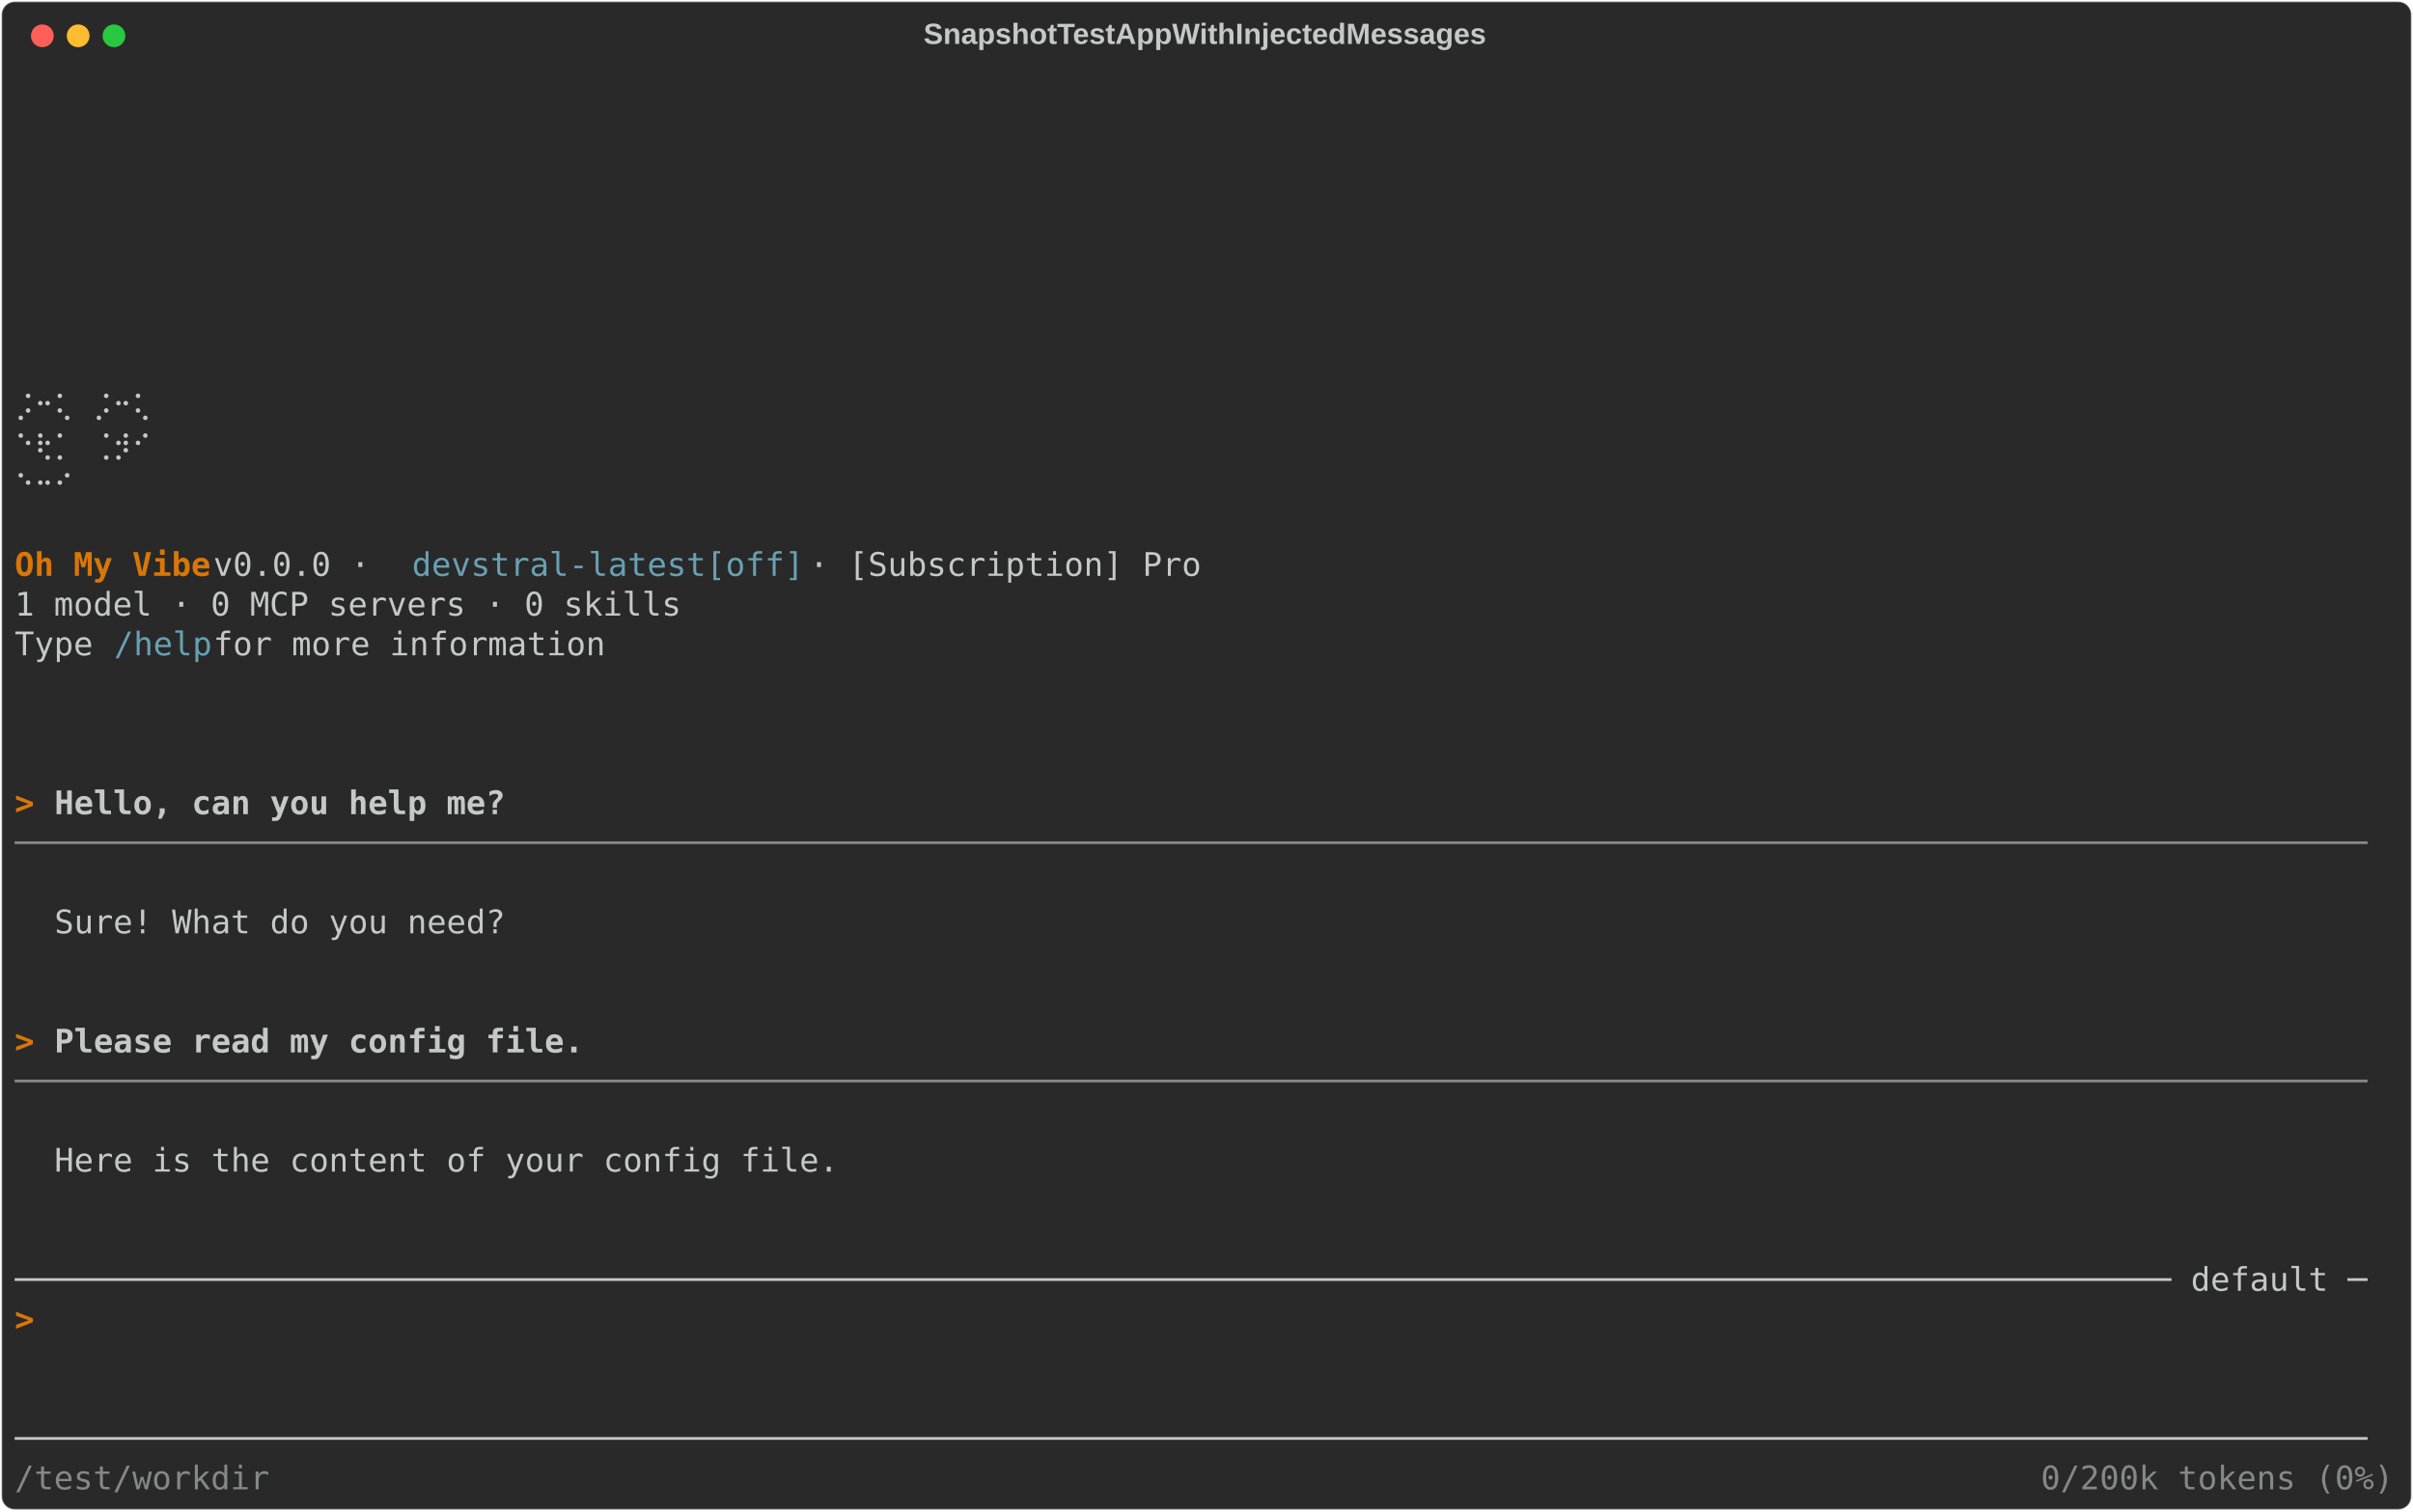
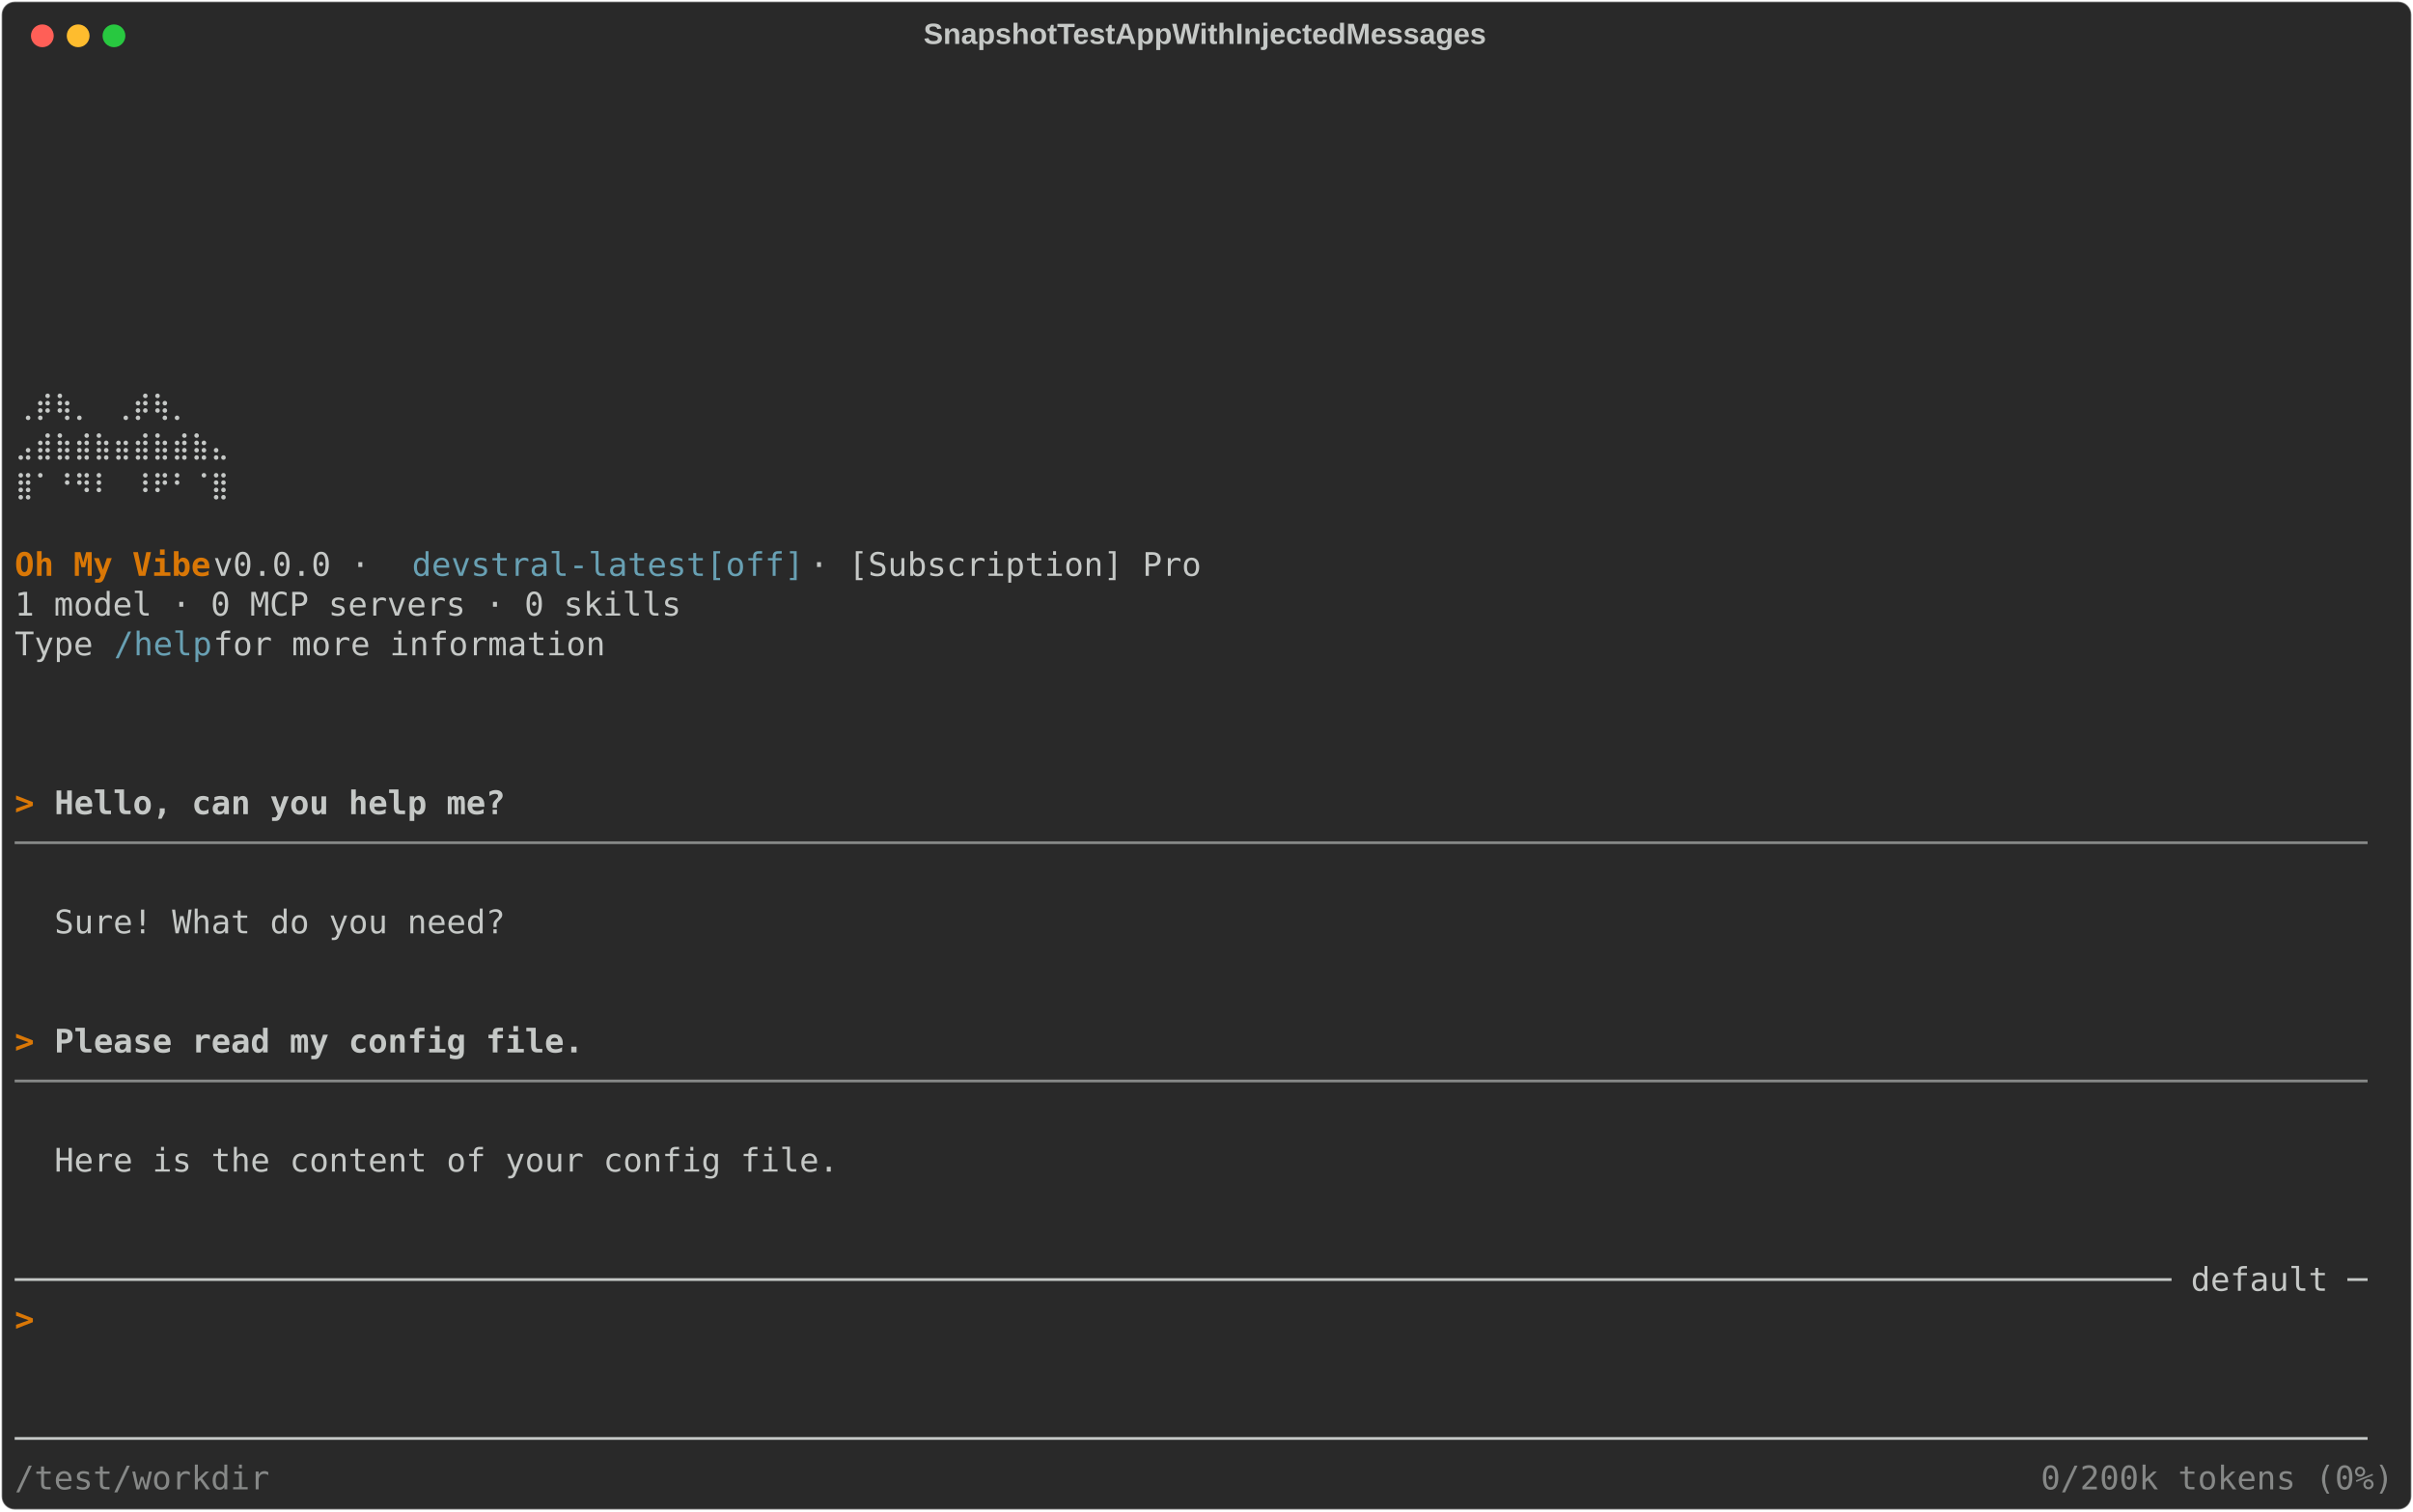
<svg xmlns="http://www.w3.org/2000/svg" class="rich-terminal" viewBox="0 0 1482 928.4">
  <style>

    @font-face {
        font-family: "Fira Code";
        src: local("FiraCode-Regular"),
                url("https://cdnjs.cloudflare.com/ajax/libs/firacode/6.2.0/woff2/FiraCode-Regular.woff2") format("woff2"),
                url("https://cdnjs.cloudflare.com/ajax/libs/firacode/6.2.0/woff/FiraCode-Regular.woff") format("woff");
        font-style: normal;
        font-weight: 400;
    }
    @font-face {
        font-family: "Fira Code";
        src: local("FiraCode-Bold"),
                url("https://cdnjs.cloudflare.com/ajax/libs/firacode/6.2.0/woff2/FiraCode-Bold.woff2") format("woff2"),
                url("https://cdnjs.cloudflare.com/ajax/libs/firacode/6.2.0/woff/FiraCode-Bold.woff") format("woff");
        font-style: bold;
        font-weight: 700;
    }

    .terminal-matrix {
        font-family: Fira Code, monospace;
        font-size: 20px;
        line-height: 24.4px;
        font-variant-east-asian: full-width;
    }

    .terminal-title {
        font-size: 18px;
        font-weight: bold;
        font-family: arial;
    }

    .terminal-r1 { fill: #c5c8c6 }
.terminal-r2 { fill: #d97706;font-weight: bold }
.terminal-r3 { fill: #68a0b3 }
.terminal-r4 { fill: #c5c8c6;font-weight: bold }
.terminal-r5 { fill: #868887 }
    </style>
  <defs>
    <clipPath id="terminal-clip-terminal">
      <rect x="0" y="0" width="1463.0" height="877.4" />
    </clipPath>
    <clipPath id="terminal-line-0">
      <rect x="0" y="1.5" width="1464" height="24.65" />
    </clipPath>
    <clipPath id="terminal-line-1">
      <rect x="0" y="25.9" width="1464" height="24.65" />
    </clipPath>
    <clipPath id="terminal-line-2">
      <rect x="0" y="50.3" width="1464" height="24.65" />
    </clipPath>
    <clipPath id="terminal-line-3">
      <rect x="0" y="74.7" width="1464" height="24.65" />
    </clipPath>
    <clipPath id="terminal-line-4">
      <rect x="0" y="99.1" width="1464" height="24.65" />
    </clipPath>
    <clipPath id="terminal-line-5">
      <rect x="0" y="123.5" width="1464" height="24.65" />
    </clipPath>
    <clipPath id="terminal-line-6">
      <rect x="0" y="147.9" width="1464" height="24.65" />
    </clipPath>
    <clipPath id="terminal-line-7">
      <rect x="0" y="172.3" width="1464" height="24.65" />
    </clipPath>
    <clipPath id="terminal-line-8">
      <rect x="0" y="196.7" width="1464" height="24.65" />
    </clipPath>
    <clipPath id="terminal-line-9">
      <rect x="0" y="221.1" width="1464" height="24.65" />
    </clipPath>
    <clipPath id="terminal-line-10">
      <rect x="0" y="245.5" width="1464" height="24.65" />
    </clipPath>
    <clipPath id="terminal-line-11">
      <rect x="0" y="269.9" width="1464" height="24.65" />
    </clipPath>
    <clipPath id="terminal-line-12">
      <rect x="0" y="294.3" width="1464" height="24.65" />
    </clipPath>
    <clipPath id="terminal-line-13">
      <rect x="0" y="318.7" width="1464" height="24.65" />
    </clipPath>
    <clipPath id="terminal-line-14">
      <rect x="0" y="343.1" width="1464" height="24.65" />
    </clipPath>
    <clipPath id="terminal-line-15">
      <rect x="0" y="367.5" width="1464" height="24.65" />
    </clipPath>
    <clipPath id="terminal-line-16">
      <rect x="0" y="391.9" width="1464" height="24.65" />
    </clipPath>
    <clipPath id="terminal-line-17">
      <rect x="0" y="416.3" width="1464" height="24.65" />
    </clipPath>
    <clipPath id="terminal-line-18">
      <rect x="0" y="440.7" width="1464" height="24.65" />
    </clipPath>
    <clipPath id="terminal-line-19">
      <rect x="0" y="465.1" width="1464" height="24.65" />
    </clipPath>
    <clipPath id="terminal-line-20">
      <rect x="0" y="489.5" width="1464" height="24.65" />
    </clipPath>
    <clipPath id="terminal-line-21">
      <rect x="0" y="513.9" width="1464" height="24.65" />
    </clipPath>
    <clipPath id="terminal-line-22">
      <rect x="0" y="538.3" width="1464" height="24.65" />
    </clipPath>
    <clipPath id="terminal-line-23">
      <rect x="0" y="562.7" width="1464" height="24.65" />
    </clipPath>
    <clipPath id="terminal-line-24">
      <rect x="0" y="587.1" width="1464" height="24.65" />
    </clipPath>
    <clipPath id="terminal-line-25">
      <rect x="0" y="611.5" width="1464" height="24.65" />
    </clipPath>
    <clipPath id="terminal-line-26">
      <rect x="0" y="635.9" width="1464" height="24.65" />
    </clipPath>
    <clipPath id="terminal-line-27">
      <rect x="0" y="660.3" width="1464" height="24.65" />
    </clipPath>
    <clipPath id="terminal-line-28">
      <rect x="0" y="684.7" width="1464" height="24.65" />
    </clipPath>
    <clipPath id="terminal-line-29">
      <rect x="0" y="709.1" width="1464" height="24.65" />
    </clipPath>
    <clipPath id="terminal-line-30">
      <rect x="0" y="733.5" width="1464" height="24.65" />
    </clipPath>
    <clipPath id="terminal-line-31">
      <rect x="0" y="757.9" width="1464" height="24.65" />
    </clipPath>
    <clipPath id="terminal-line-32">
      <rect x="0" y="782.3" width="1464" height="24.65" />
    </clipPath>
    <clipPath id="terminal-line-33">
      <rect x="0" y="806.7" width="1464" height="24.65" />
    </clipPath>
    <clipPath id="terminal-line-34">
      <rect x="0" y="831.1" width="1464" height="24.65" />
    </clipPath>
  </defs>
  <rect fill="#292929" stroke="rgba(255,255,255,0.35)" stroke-width="1" x="1" y="1" width="1480" height="926.4" rx="8" />
  <text class="terminal-title" fill="#c5c8c6" text-anchor="middle" x="740" y="27">SnapshotTestAppWithInjectedMessages</text>
  <g transform="translate(26,22)">
    <circle cx="0" cy="0" r="7" fill="#ff5f57" />
    <circle cx="22" cy="0" r="7" fill="#febc2e" />
    <circle cx="44" cy="0" r="7" fill="#28c840" />
  </g>
  <g transform="translate(9, 41)" clip-path="url(#terminal-clip-terminal)">
    <g class="terminal-matrix">
      <text class="terminal-r1" x="1464" y="20" textLength="12.2" clip-path="url(#terminal-line-0)">
</text>
      <text class="terminal-r1" x="1464" y="44.4" textLength="12.2" clip-path="url(#terminal-line-1)">
</text>
      <text class="terminal-r1" x="1464" y="68.8" textLength="12.2" clip-path="url(#terminal-line-2)">
</text>
      <text class="terminal-r1" x="1464" y="93.2" textLength="12.2" clip-path="url(#terminal-line-3)">
</text>
      <text class="terminal-r1" x="1464" y="117.6" textLength="12.2" clip-path="url(#terminal-line-4)">
</text>
      <text class="terminal-r1" x="1464" y="142" textLength="12.2" clip-path="url(#terminal-line-5)">
</text>
      <text class="terminal-r1" x="1464" y="166.4" textLength="12.2" clip-path="url(#terminal-line-6)">
</text>
      <text class="terminal-r1" x="1464" y="190.8" textLength="12.2" clip-path="url(#terminal-line-7)">
</text>
-       <text class="terminal-r1" x="0" y="215.2" textLength="134.2" clip-path="url(#terminal-line-8)">  ⡨⠒⢅ ⡨⠒⢅  </text>
+       <text class="terminal-r1" x="0" y="215.2" textLength="146.4" clip-path="url(#terminal-line-8)"> ⢀⡾⢷⡀ ⢀⡾⢷⡀  </text>
      <text class="terminal-r1" x="1464" y="215.2" textLength="12.2" clip-path="url(#terminal-line-8)">
</text>
-       <text class="terminal-r1" x="0" y="239.6" textLength="134.2" clip-path="url(#terminal-line-9)">  ⠑⢗⡁ ⢈⡺⠊  </text>
+       <text class="terminal-r1" x="0" y="239.6" textLength="146.4" clip-path="url(#terminal-line-9)">⣠⣾⣷⣾⣷⣶⣾⣷⣾⣷⣄ </text>
      <text class="terminal-r1" x="1464" y="239.6" textLength="12.2" clip-path="url(#terminal-line-9)">
</text>
-       <text class="terminal-r1" x="0" y="264" textLength="134.2" clip-path="url(#terminal-line-10)">    ⠑⠒⠊    </text>
+       <text class="terminal-r1" x="0" y="264" textLength="146.4" clip-path="url(#terminal-line-10)">⣿⠁⠘⠻⠇ ⠸⠟⠃⠈⣿ </text>
      <text class="terminal-r1" x="1464" y="264" textLength="12.2" clip-path="url(#terminal-line-10)">
</text>
      <text class="terminal-r1" x="1464" y="288.4" textLength="12.2" clip-path="url(#terminal-line-11)">
</text>
      <text class="terminal-r2" x="0" y="312.8" textLength="122" clip-path="url(#terminal-line-12)">Oh My Vibe</text>
      <text class="terminal-r1" x="122" y="312.8" textLength="122" clip-path="url(#terminal-line-12)"> v0.0.0 · </text>
      <text class="terminal-r3" x="244" y="312.8" textLength="244" clip-path="url(#terminal-line-12)">devstral-latest[off]</text>
      <text class="terminal-r1" x="488" y="312.8" textLength="256.2" clip-path="url(#terminal-line-12)"> · [Subscription] Pro</text>
      <text class="terminal-r1" x="1464" y="312.8" textLength="12.2" clip-path="url(#terminal-line-12)">
</text>
      <text class="terminal-r1" x="0" y="337.2" textLength="414.8" clip-path="url(#terminal-line-13)">1 model · 0 MCP servers · 0 skills</text>
      <text class="terminal-r1" x="1464" y="337.2" textLength="12.2" clip-path="url(#terminal-line-13)">
</text>
      <text class="terminal-r1" x="0" y="361.6" textLength="61" clip-path="url(#terminal-line-14)">Type </text>
      <text class="terminal-r3" x="61" y="361.6" textLength="61" clip-path="url(#terminal-line-14)">/help</text>
      <text class="terminal-r1" x="122" y="361.6" textLength="256.2" clip-path="url(#terminal-line-14)"> for more information</text>
      <text class="terminal-r1" x="1464" y="361.6" textLength="12.2" clip-path="url(#terminal-line-14)">
</text>
      <text class="terminal-r1" x="1464" y="386" textLength="12.2" clip-path="url(#terminal-line-15)">
</text>
      <text class="terminal-r1" x="1464" y="410.4" textLength="12.2" clip-path="url(#terminal-line-16)">
</text>
      <text class="terminal-r1" x="1464" y="434.8" textLength="12.2" clip-path="url(#terminal-line-17)">
</text>
      <text class="terminal-r2" x="0" y="459.2" textLength="24.4" clip-path="url(#terminal-line-18)">&gt; </text>
      <text class="terminal-r4" x="24.4" y="459.2" textLength="280.6" clip-path="url(#terminal-line-18)">Hello, can you help me?</text>
      <text class="terminal-r1" x="1464" y="459.2" textLength="12.2" clip-path="url(#terminal-line-18)">
</text>
      <text class="terminal-r5" x="0" y="483.6" textLength="1464" clip-path="url(#terminal-line-19)">────────────────────────────────────────────────────────────────────────────────────────────────────────────────────────</text>
      <text class="terminal-r1" x="1464" y="483.6" textLength="12.2" clip-path="url(#terminal-line-19)">
</text>
      <text class="terminal-r1" x="1464" y="508" textLength="12.2" clip-path="url(#terminal-line-20)">
</text>
      <text class="terminal-r1" x="24.4" y="532.4" textLength="280.6" clip-path="url(#terminal-line-21)">Sure! What do you need?</text>
      <text class="terminal-r1" x="1464" y="532.4" textLength="12.2" clip-path="url(#terminal-line-21)">
</text>
      <text class="terminal-r1" x="1464" y="556.8" textLength="12.2" clip-path="url(#terminal-line-22)">
</text>
      <text class="terminal-r1" x="1464" y="581.2" textLength="12.2" clip-path="url(#terminal-line-23)">
</text>
      <text class="terminal-r2" x="0" y="605.6" textLength="24.4" clip-path="url(#terminal-line-24)">&gt; </text>
      <text class="terminal-r4" x="24.4" y="605.6" textLength="329.4" clip-path="url(#terminal-line-24)">Please read my config file.</text>
      <text class="terminal-r1" x="1464" y="605.6" textLength="12.2" clip-path="url(#terminal-line-24)">
</text>
      <text class="terminal-r5" x="0" y="630" textLength="1464" clip-path="url(#terminal-line-25)">────────────────────────────────────────────────────────────────────────────────────────────────────────────────────────</text>
      <text class="terminal-r1" x="1464" y="630" textLength="12.2" clip-path="url(#terminal-line-25)">
</text>
      <text class="terminal-r1" x="1464" y="654.4" textLength="12.2" clip-path="url(#terminal-line-26)">
</text>
      <text class="terminal-r1" x="24.4" y="678.8" textLength="488" clip-path="url(#terminal-line-27)">Here is the content of your config file.</text>
      <text class="terminal-r1" x="1464" y="678.8" textLength="12.2" clip-path="url(#terminal-line-27)">
</text>
      <text class="terminal-r1" x="1464" y="703.2" textLength="12.2" clip-path="url(#terminal-line-28)">
</text>
      <text class="terminal-r1" x="1464" y="727.6" textLength="12.2" clip-path="url(#terminal-line-29)">
</text>
      <text class="terminal-r1" x="0" y="752" textLength="1464" clip-path="url(#terminal-line-30)">────────────────────────────────────────────────────────────────────────────────────────────────────────────── default ─</text>
      <text class="terminal-r1" x="1464" y="752" textLength="12.2" clip-path="url(#terminal-line-30)">
</text>
      <text class="terminal-r2" x="0" y="776.4" textLength="12.2" clip-path="url(#terminal-line-31)">&gt;</text>
      <text class="terminal-r1" x="1464" y="776.4" textLength="12.2" clip-path="url(#terminal-line-31)">
</text>
      <text class="terminal-r1" x="1464" y="800.8" textLength="12.2" clip-path="url(#terminal-line-32)">
</text>
      <text class="terminal-r1" x="1464" y="825.2" textLength="12.2" clip-path="url(#terminal-line-33)">
</text>
      <text class="terminal-r1" x="0" y="849.6" textLength="1464" clip-path="url(#terminal-line-34)">────────────────────────────────────────────────────────────────────────────────────────────────────────────────────────</text>
      <text class="terminal-r1" x="1464" y="849.6" textLength="12.2" clip-path="url(#terminal-line-34)">
</text>
      <text class="terminal-r5" x="0" y="874" textLength="158.6" clip-path="url(#terminal-line-35)">/test/workdir</text>
      <text class="terminal-r5" x="1244.4" y="874" textLength="219.6" clip-path="url(#terminal-line-35)">0/200k tokens (0%)</text>
    </g>
  </g>
</svg>
